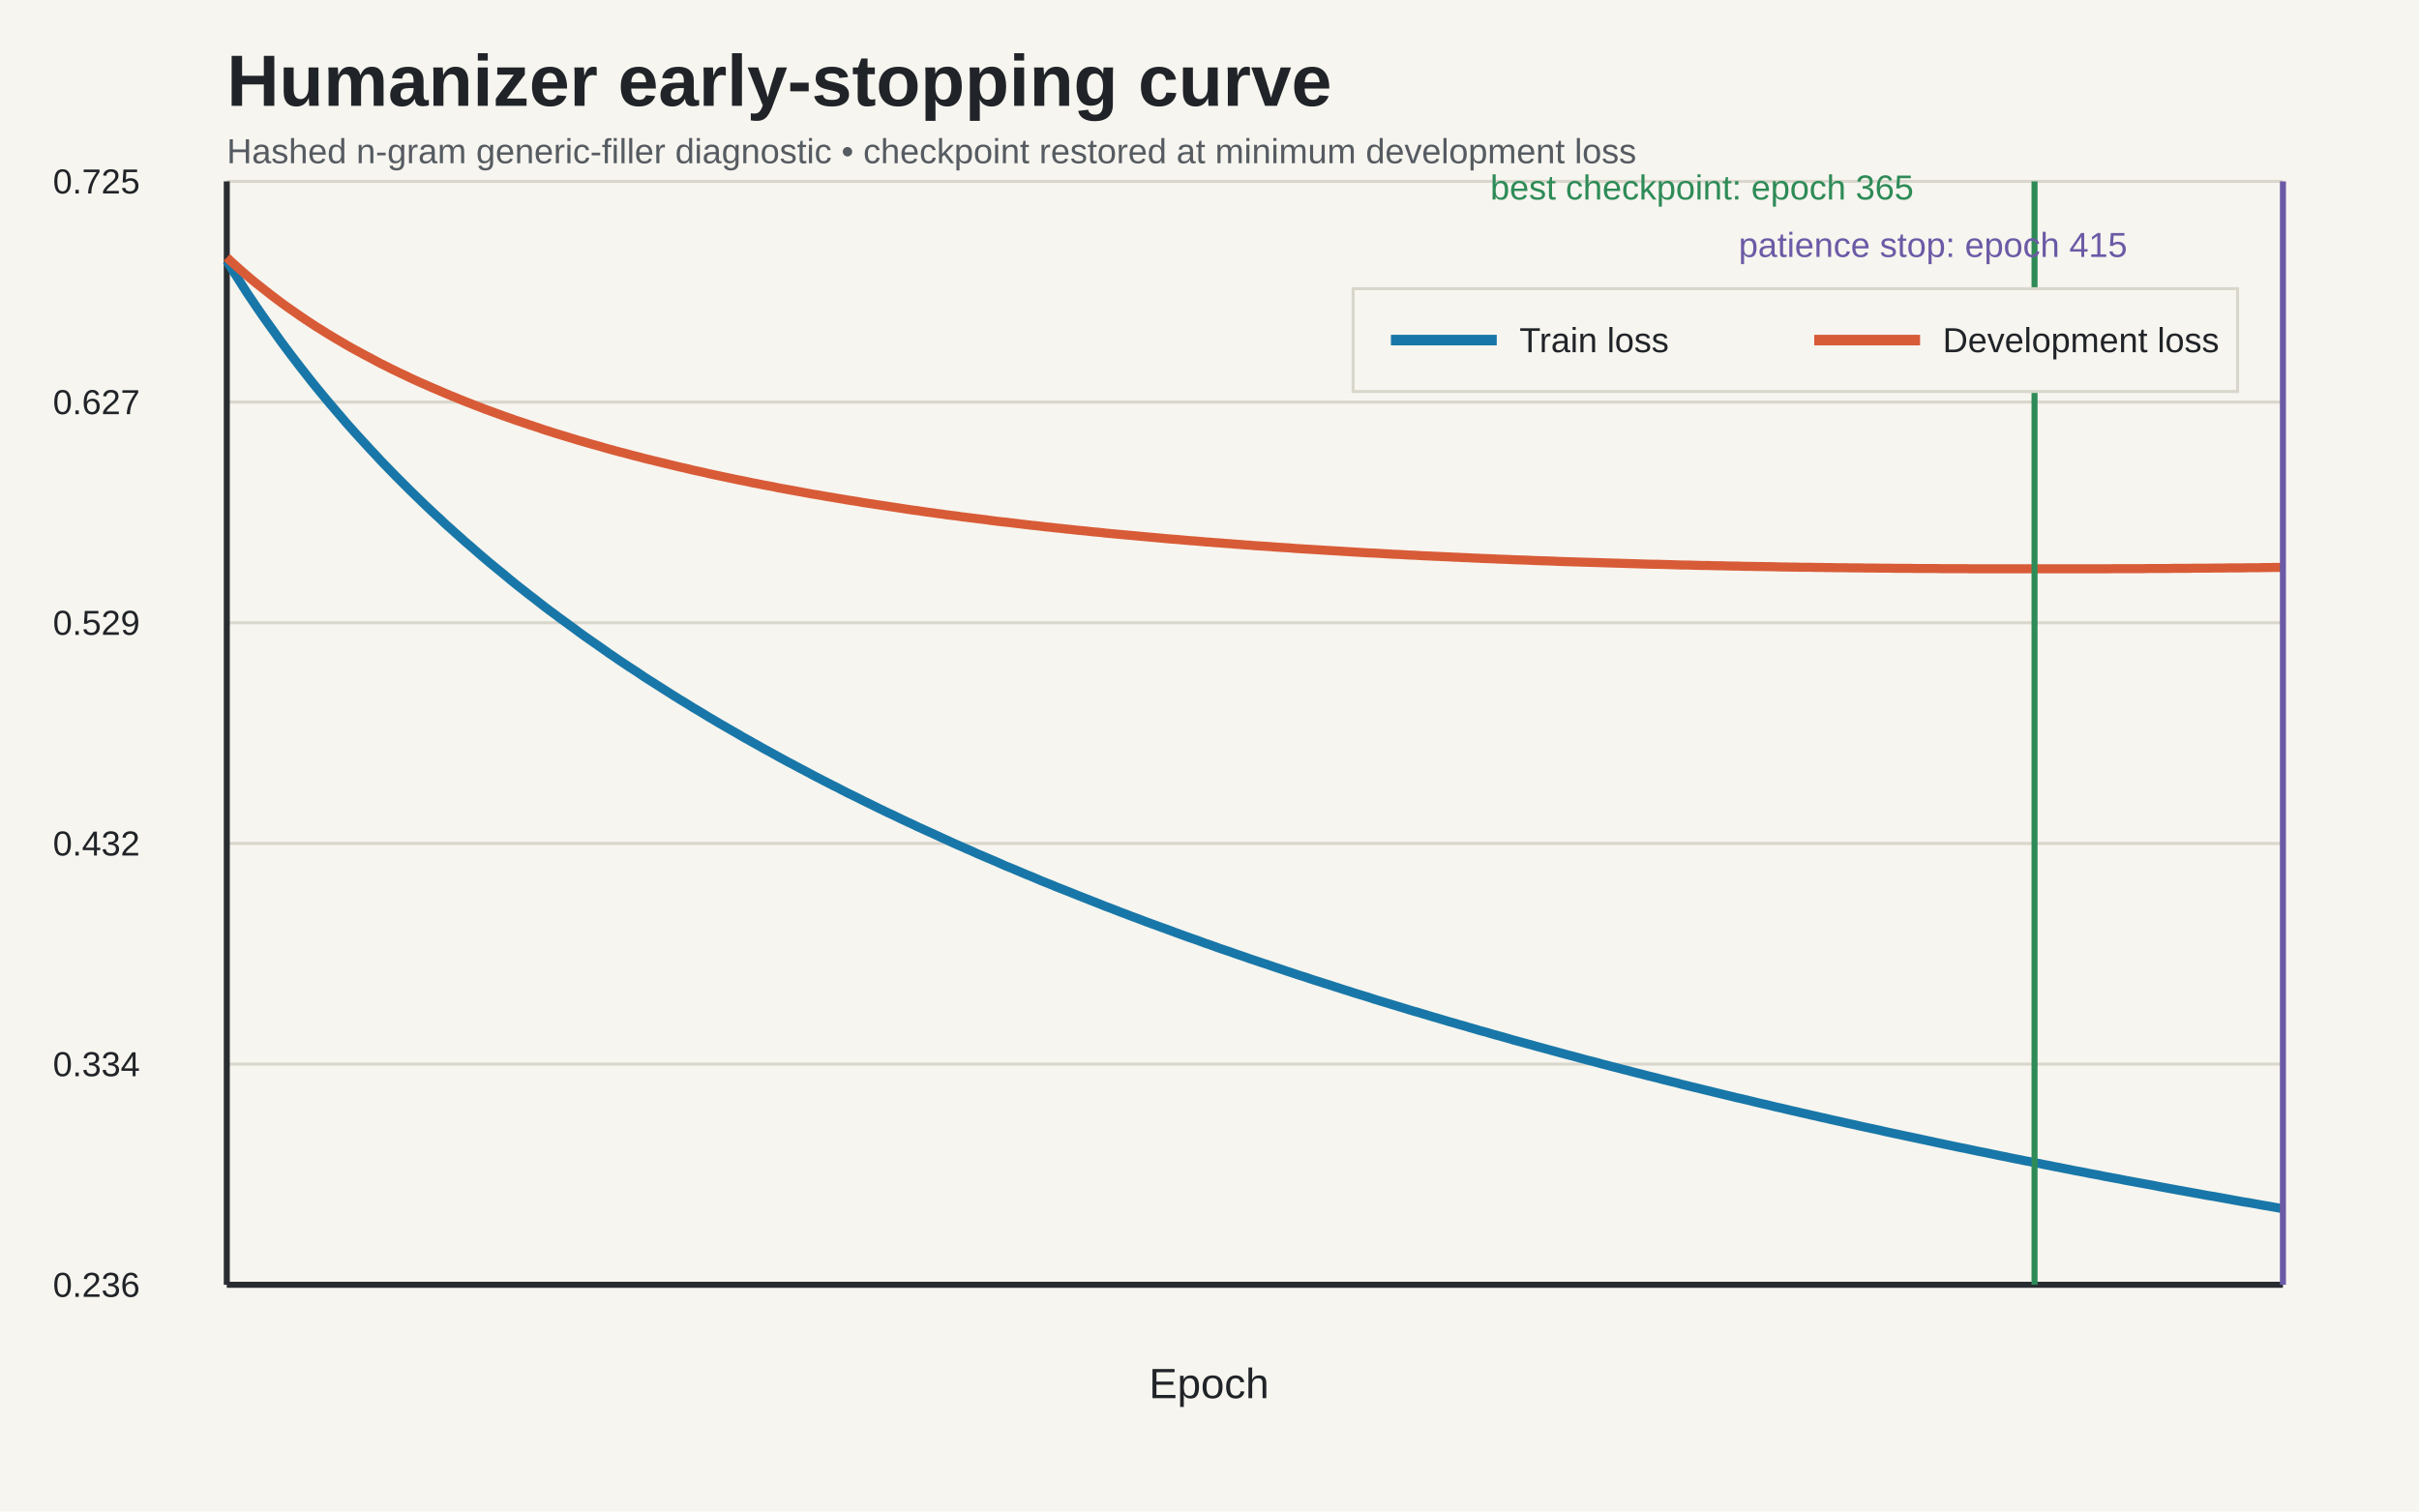
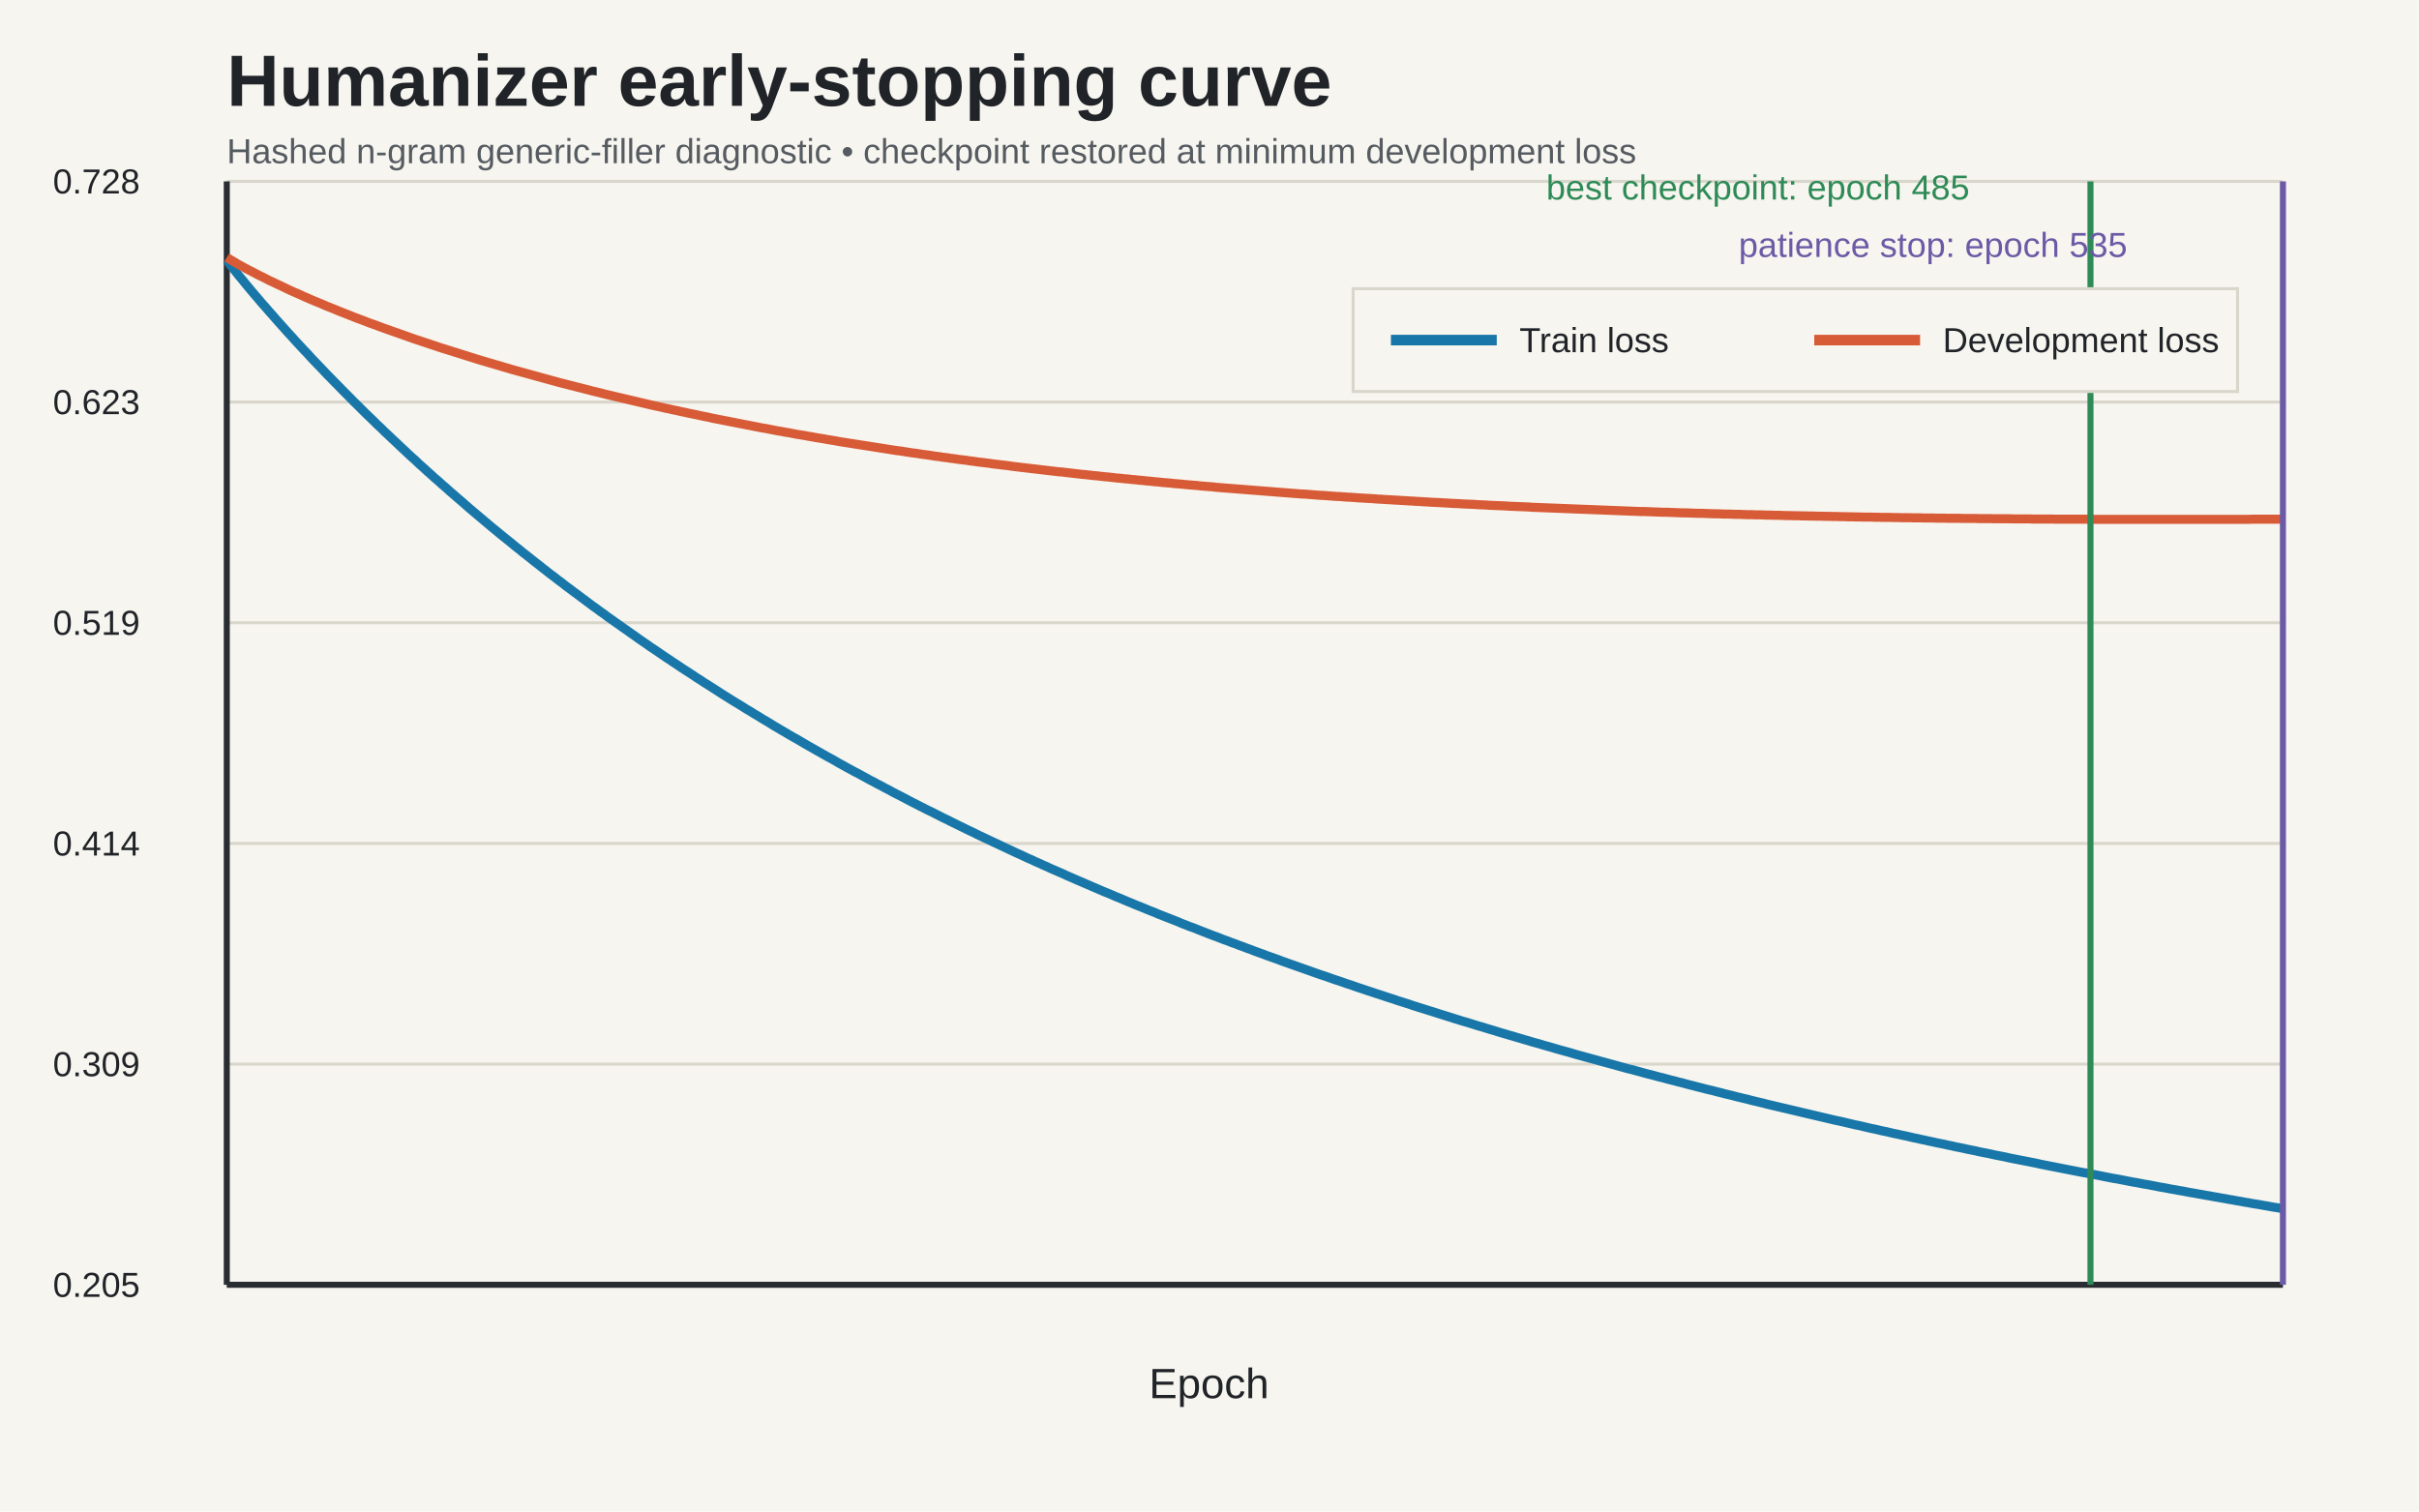
<svg xmlns="http://www.w3.org/2000/svg" width="1600" height="1000" viewBox="0 0 1600 1000">
  <rect width="100%" height="100%" fill="#F7F5EF" />
  <text x="150" y="70" font-family="Arial, sans-serif" font-size="48" font-weight="700" fill="#202428">Humanizer early-stopping curve</text>
  <text x="150" y="108" font-family="Arial, sans-serif" font-size="23" fill="#555B61">Hashed n-gram generic-filler diagnostic • checkpoint restored at minimum development loss</text>
  <line x1="150" y1="850.0" x2="1510" y2="850.0" stroke="#D9D6CC" stroke-width="2" />
-   <text x="35" y="858.0" font-family="Arial, sans-serif" font-size="23" fill="#202428">0.236</text>
+   <text x="35" y="858.0" font-family="Arial, sans-serif" font-size="23" fill="#202428">0.205</text>
  <line x1="150" y1="704.0" x2="1510" y2="704.0" stroke="#D9D6CC" stroke-width="2" />
-   <text x="35" y="712.0" font-family="Arial, sans-serif" font-size="23" fill="#202428">0.334</text>
+   <text x="35" y="712.0" font-family="Arial, sans-serif" font-size="23" fill="#202428">0.309</text>
  <line x1="150" y1="558.0" x2="1510" y2="558.0" stroke="#D9D6CC" stroke-width="2" />
-   <text x="35" y="566.0" font-family="Arial, sans-serif" font-size="23" fill="#202428">0.432</text>
+   <text x="35" y="566.0" font-family="Arial, sans-serif" font-size="23" fill="#202428">0.414</text>
  <line x1="150" y1="412.0" x2="1510" y2="412.0" stroke="#D9D6CC" stroke-width="2" />
-   <text x="35" y="420.0" font-family="Arial, sans-serif" font-size="23" fill="#202428">0.529</text>
+   <text x="35" y="420.0" font-family="Arial, sans-serif" font-size="23" fill="#202428">0.519</text>
  <line x1="150" y1="266.0" x2="1510" y2="266.0" stroke="#D9D6CC" stroke-width="2" />
-   <text x="35" y="274.0" font-family="Arial, sans-serif" font-size="23" fill="#202428">0.627</text>
+   <text x="35" y="274.0" font-family="Arial, sans-serif" font-size="23" fill="#202428">0.623</text>
  <line x1="150" y1="120.0" x2="1510" y2="120.0" stroke="#D9D6CC" stroke-width="2" />
-   <text x="35" y="128.0" font-family="Arial, sans-serif" font-size="23" fill="#202428">0.725</text>
+   <text x="35" y="128.0" font-family="Arial, sans-serif" font-size="23" fill="#202428">0.728</text>
  <line x1="150" y1="120" x2="150" y2="850" stroke="#292D32" stroke-width="4" />
  <line x1="150" y1="850" x2="1510" y2="850" stroke="#292D32" stroke-width="4" />
-   <polyline points="150.0,172.6 153.3,177.9 156.6,183.1 159.9,188.3 163.1,193.3 166.4,198.2 169.7,203.1 173.0,207.9 176.3,212.6 179.6,217.2 182.9,221.8 186.1,226.3 189.4,230.7 192.7,235.1 196.0,239.4 199.3,243.7 202.6,247.9 205.8,252.0 209.1,256.1 212.4,260.1 215.7,264.1 219.0,268.0 222.3,271.9 225.6,275.7 228.8,279.5 232.1,283.2 235.4,286.9 238.7,290.5 242.0,294.1 245.3,297.7 248.6,301.2 251.8,304.7 255.1,308.1 258.4,311.5 261.7,314.9 265.0,318.2 268.3,321.5 271.5,324.7 274.8,327.9 278.1,331.1 281.4,334.3 284.7,337.4 288.0,340.5 291.3,343.5 294.5,346.6 297.8,349.5 301.1,352.5 304.4,355.4 307.7,358.4 311.0,361.2 314.3,364.1 317.5,366.9 320.8,369.7 324.1,372.5 327.4,375.2 330.7,377.9 334.0,380.6 337.2,383.3 340.5,386.0 343.8,388.6 347.1,391.2 350.4,393.8 353.7,396.3 357.0,398.9 360.2,401.4 363.5,403.9 366.8,406.3 370.1,408.8 373.4,411.2 376.7,413.6 380.0,416.0 383.2,418.4 386.5,420.8 389.8,423.1 393.1,425.4 396.4,427.7 399.7,430.0 402.9,432.3 406.2,434.5 409.5,436.8 412.8,439.0 416.1,441.2 419.4,443.3 422.7,445.5 425.9,447.7 429.2,449.8 432.5,451.9 435.8,454.0 439.1,456.1 442.4,458.2 445.7,460.3 448.9,462.3 452.2,464.3 455.5,466.3 458.8,468.4 462.1,470.3 465.4,472.3 468.6,474.3 471.9,476.2 475.2,478.2 478.5,480.1 481.8,482.0 485.1,483.9 488.4,485.8 491.6,487.7 494.9,489.5 498.2,491.4 501.5,493.2 504.8,495.1 508.1,496.9 511.4,498.7 514.6,500.5 517.9,502.3 521.2,504.1 524.5,505.8 527.8,507.6 531.1,509.3 534.3,511.0 537.6,512.8 540.9,514.5 544.2,516.2 547.5,517.9 550.8,519.6 554.1,521.2 557.3,522.9 560.6,524.6 563.9,526.2 567.2,527.8 570.5,529.5 573.8,531.1 577.1,532.7 580.3,534.3 583.6,535.9 586.9,537.5 590.2,539.0 593.5,540.6 596.8,542.2 600.0,543.7 603.3,545.2 606.6,546.8 609.9,548.3 613.2,549.8 616.5,551.3 619.8,552.8 623.0,554.3 626.3,555.8 629.6,557.3 632.9,558.8 636.2,560.2 639.5,561.7 642.8,563.1 646.0,564.6 649.3,566.0 652.6,567.4 655.9,568.8 659.2,570.2 662.5,571.7 665.7,573.1 669.0,574.4 672.3,575.8 675.6,577.2 678.9,578.6 682.2,579.9 685.5,581.3 688.7,582.7 692.0,584.0 695.3,585.3 698.6,586.7 701.9,588.0 705.2,589.3 708.5,590.6 711.7,591.9 715.0,593.2 718.3,594.5 721.6,595.8 724.9,597.1 728.2,598.4 731.4,599.7 734.7,600.9 738.0,602.2 741.3,603.5 744.6,604.7 747.9,606.0 751.2,607.2 754.4,608.4 757.7,609.7 761.0,610.9 764.3,612.1 767.6,613.3 770.9,614.5 774.2,615.7 777.4,616.9 780.7,618.1 784.0,619.3 787.3,620.5 790.6,621.6 793.9,622.8 797.1,624.0 800.4,625.1 803.7,626.3 807.0,627.5 810.3,628.6 813.6,629.7 816.9,630.9 820.1,632.0 823.4,633.1 826.7,634.3 830.0,635.4 833.3,636.5 836.6,637.6 839.9,638.7 843.1,639.8 846.4,640.9 849.7,642.0 853.0,643.1 856.3,644.2 859.6,645.3 862.9,646.3 866.1,647.4 869.4,648.5 872.7,649.5 876.0,650.6 879.3,651.6 882.6,652.7 885.8,653.7 889.1,654.8 892.4,655.8 895.7,656.9 899.0,657.9 902.3,658.9 905.6,659.9 908.8,661.0 912.1,662.0 915.4,663.0 918.7,664.0 922.0,665.0 925.3,666.0 928.6,667.0 931.8,668.0 935.1,669.0 938.4,669.9 941.7,670.9 945.0,671.9 948.3,672.9 951.5,673.8 954.8,674.8 958.1,675.8 961.4,676.7 964.7,677.7 968.0,678.6 971.3,679.6 974.5,680.5 977.8,681.5 981.1,682.4 984.4,683.3 987.7,684.3 991.0,685.2 994.3,686.1 997.5,687.0 1000.8,688.0 1004.1,688.9 1007.4,689.8 1010.7,690.7 1014.0,691.6 1017.2,692.5 1020.5,693.4 1023.8,694.3 1027.1,695.2 1030.4,696.1 1033.7,697.0 1037.0,697.9 1040.2,698.7 1043.5,699.6 1046.8,700.5 1050.1,701.4 1053.4,702.2 1056.7,703.1 1060.0,704.0 1063.2,704.8 1066.5,705.7 1069.8,706.5 1073.1,707.4 1076.4,708.2 1079.7,709.1 1082.9,709.9 1086.2,710.7 1089.5,711.6 1092.8,712.4 1096.1,713.2 1099.4,714.1 1102.7,714.9 1105.9,715.7 1109.2,716.5 1112.5,717.4 1115.8,718.2 1119.1,719.0 1122.4,719.8 1125.7,720.6 1128.9,721.4 1132.2,722.2 1135.5,723.0 1138.8,723.8 1142.1,724.6 1145.4,725.4 1148.6,726.2 1151.9,726.9 1155.2,727.7 1158.5,728.5 1161.8,729.3 1165.1,730.1 1168.4,730.8 1171.6,731.6 1174.9,732.4 1178.2,733.1 1181.5,733.9 1184.8,734.7 1188.1,735.4 1191.4,736.2 1194.6,736.9 1197.9,737.7 1201.2,738.4 1204.5,739.2 1207.8,739.9 1211.1,740.7 1214.3,741.4 1217.6,742.1 1220.9,742.9 1224.2,743.6 1227.5,744.3 1230.8,745.1 1234.1,745.8 1237.3,746.5 1240.6,747.2 1243.9,747.9 1247.2,748.7 1250.5,749.4 1253.8,750.1 1257.1,750.8 1260.3,751.5 1263.6,752.2 1266.9,752.9 1270.2,753.6 1273.5,754.3 1276.8,755.0 1280.0,755.7 1283.3,756.4 1286.6,757.1 1289.9,757.8 1293.2,758.5 1296.5,759.2 1299.8,759.8 1303.0,760.5 1306.3,761.2 1309.6,761.9 1312.9,762.5 1316.2,763.2 1319.5,763.9 1322.8,764.6 1326.0,765.2 1329.3,765.9 1332.6,766.6 1335.9,767.2 1339.2,767.9 1342.5,768.5 1345.7,769.2 1349.0,769.8 1352.3,770.5 1355.6,771.1 1358.9,771.8 1362.2,772.4 1365.5,773.1 1368.7,773.7 1372.0,774.4 1375.3,775.0 1378.6,775.6 1381.9,776.3 1385.2,776.9 1388.5,777.5 1391.7,778.2 1395.0,778.8 1398.3,779.4 1401.6,780.0 1404.9,780.7 1408.2,781.3 1411.4,781.9 1414.7,782.5 1418.0,783.1 1421.3,783.7 1424.6,784.3 1427.9,785.0 1431.2,785.6 1434.4,786.2 1437.7,786.8 1441.0,787.4 1444.3,788.0 1447.6,788.6 1450.9,789.2 1454.2,789.8 1457.4,790.4 1460.7,791.0 1464.0,791.5 1467.3,792.1 1470.6,792.7 1473.9,793.3 1477.1,793.9 1480.4,794.5 1483.7,795.1 1487.0,795.6 1490.3,796.2 1493.6,796.8 1496.9,797.4 1500.1,797.9 1503.4,798.5 1506.7,799.1 1510.0,799.7" fill="none" stroke="#1877A8" stroke-width="6" stroke-linejoin="round" />
-   <polyline points="150.0,170.3 153.3,173.4 156.6,176.4 159.9,179.3 163.1,182.1 166.4,184.9 169.7,187.6 173.0,190.2 176.3,192.8 179.6,195.4 182.9,197.9 186.1,200.3 189.4,202.7 192.7,205.0 196.0,207.3 199.3,209.6 202.6,211.8 205.8,213.9 209.1,216.1 212.4,218.1 215.7,220.2 219.0,222.2 222.3,224.2 225.6,226.1 228.8,228.0 232.1,229.9 235.4,231.7 238.7,233.5 242.0,235.3 245.3,237.0 248.6,238.8 251.8,240.5 255.1,242.1 258.4,243.8 261.7,245.4 265.0,247.0 268.3,248.5 271.5,250.1 274.8,251.6 278.1,253.1 281.4,254.5 284.7,256.0 288.0,257.4 291.3,258.8 294.5,260.2 297.8,261.6 301.1,262.9 304.4,264.3 307.7,265.6 311.0,266.9 314.3,268.2 317.5,269.4 320.8,270.7 324.1,271.9 327.4,273.1 330.7,274.3 334.0,275.5 337.2,276.6 340.5,277.8 343.8,278.9 347.1,280.0 350.4,281.1 353.7,282.2 357.0,283.3 360.2,284.4 363.5,285.4 366.8,286.5 370.1,287.5 373.4,288.5 376.7,289.5 380.0,290.5 383.2,291.5 386.5,292.4 389.8,293.4 393.1,294.3 396.4,295.2 399.7,296.2 402.9,297.1 406.2,298.0 409.5,298.9 412.8,299.7 416.1,300.6 419.4,301.5 422.7,302.3 425.9,303.2 429.2,304.0 432.5,304.8 435.8,305.6 439.1,306.4 442.4,307.2 445.7,308.0 448.9,308.8 452.2,309.5 455.5,310.3 458.8,311.1 462.1,311.8 465.4,312.5 468.6,313.3 471.9,314.0 475.2,314.7 478.5,315.4 481.8,316.1 485.1,316.8 488.4,317.5 491.6,318.1 494.9,318.8 498.2,319.5 501.5,320.1 504.8,320.8 508.1,321.4 511.4,322.0 514.6,322.7 517.9,323.3 521.2,323.9 524.5,324.5 527.8,325.1 531.1,325.7 534.3,326.3 537.6,326.9 540.9,327.4 544.2,328.0 547.5,328.6 550.8,329.1 554.1,329.7 557.3,330.2 560.6,330.8 563.9,331.3 567.2,331.8 570.5,332.4 573.8,332.9 577.1,333.4 580.3,333.9 583.6,334.4 586.9,334.9 590.2,335.4 593.5,335.9 596.8,336.4 600.0,336.9 603.3,337.4 606.6,337.8 609.9,338.3 613.2,338.8 616.5,339.2 619.8,339.7 623.0,340.1 626.3,340.6 629.6,341.0 632.9,341.4 636.2,341.9 639.5,342.3 642.8,342.7 646.0,343.1 649.3,343.5 652.6,343.9 655.9,344.4 659.2,344.8 662.5,345.2 665.7,345.5 669.0,345.9 672.3,346.3 675.6,346.7 678.9,347.1 682.2,347.5 685.5,347.8 688.7,348.2 692.0,348.6 695.3,348.9 698.6,349.3 701.9,349.6 705.2,350.0 708.5,350.3 711.7,350.7 715.0,351.0 718.3,351.3 721.6,351.7 724.9,352.0 728.2,352.3 731.4,352.7 734.7,353.0 738.0,353.3 741.3,353.6 744.6,353.9 747.9,354.2 751.2,354.5 754.4,354.8 757.7,355.1 761.0,355.4 764.3,355.7 767.6,356.0 770.9,356.3 774.2,356.6 777.4,356.8 780.7,357.1 784.0,357.4 787.3,357.7 790.6,357.9 793.9,358.2 797.1,358.5 800.4,358.7 803.7,359.0 807.0,359.2 810.3,359.5 813.6,359.7 816.9,360.0 820.1,360.2 823.4,360.5 826.7,360.7 830.0,361.0 833.3,361.2 836.6,361.4 839.9,361.6 843.1,361.9 846.4,362.1 849.7,362.3 853.0,362.5 856.3,362.8 859.6,363.0 862.9,363.2 866.1,363.4 869.4,363.6 872.7,363.8 876.0,364.0 879.3,364.2 882.6,364.4 885.8,364.6 889.1,364.8 892.4,365.0 895.7,365.2 899.0,365.4 902.3,365.6 905.6,365.8 908.8,365.9 912.1,366.1 915.4,366.3 918.7,366.5 922.0,366.7 925.3,366.8 928.6,367.0 931.8,367.2 935.1,367.3 938.4,367.5 941.7,367.7 945.0,367.8 948.3,368.0 951.5,368.1 954.8,368.3 958.1,368.4 961.4,368.6 964.7,368.7 968.0,368.9 971.3,369.0 974.5,369.2 977.8,369.3 981.1,369.5 984.4,369.6 987.7,369.7 991.0,369.9 994.3,370.0 997.5,370.1 1000.8,370.3 1004.1,370.4 1007.4,370.5 1010.7,370.6 1014.0,370.8 1017.2,370.9 1020.5,371.0 1023.8,371.1 1027.1,371.2 1030.4,371.4 1033.7,371.5 1037.0,371.6 1040.2,371.7 1043.5,371.8 1046.8,371.9 1050.1,372.0 1053.4,372.1 1056.7,372.2 1060.0,372.3 1063.2,372.4 1066.5,372.5 1069.8,372.6 1073.1,372.7 1076.4,372.8 1079.7,372.9 1082.9,373.0 1086.2,373.1 1089.5,373.2 1092.8,373.3 1096.1,373.3 1099.4,373.4 1102.7,373.5 1105.9,373.6 1109.2,373.7 1112.5,373.8 1115.8,373.8 1119.1,373.9 1122.4,374.0 1125.7,374.1 1128.9,374.1 1132.2,374.2 1135.5,374.3 1138.8,374.3 1142.1,374.4 1145.4,374.5 1148.6,374.5 1151.9,374.6 1155.2,374.7 1158.5,374.7 1161.8,374.8 1165.1,374.8 1168.4,374.9 1171.6,374.9 1174.9,375.0 1178.2,375.1 1181.5,375.1 1184.8,375.2 1188.1,375.2 1191.4,375.3 1194.6,375.3 1197.9,375.3 1201.2,375.4 1204.5,375.4 1207.8,375.5 1211.1,375.5 1214.3,375.6 1217.6,375.6 1220.9,375.6 1224.2,375.7 1227.5,375.7 1230.8,375.7 1234.1,375.8 1237.3,375.8 1240.6,375.8 1243.9,375.9 1247.2,375.9 1250.5,375.9 1253.8,376.0 1257.1,376.0 1260.3,376.0 1263.6,376.0 1266.9,376.1 1270.2,376.1 1273.5,376.1 1276.8,376.1 1280.0,376.1 1283.3,376.2 1286.6,376.2 1289.9,376.2 1293.2,376.2 1296.5,376.2 1299.8,376.2 1303.0,376.3 1306.3,376.3 1309.6,376.3 1312.9,376.3 1316.2,376.3 1319.5,376.3 1322.8,376.3 1326.0,376.3 1329.3,376.3 1332.6,376.3 1335.9,376.3 1339.2,376.3 1342.5,376.3 1345.7,376.3 1349.0,376.3 1352.3,376.3 1355.6,376.3 1358.9,376.3 1362.2,376.3 1365.5,376.3 1368.7,376.3 1372.0,376.3 1375.3,376.3 1378.6,376.3 1381.9,376.3 1385.2,376.3 1388.5,376.3 1391.7,376.3 1395.0,376.3 1398.3,376.2 1401.6,376.2 1404.9,376.2 1408.2,376.2 1411.4,376.2 1414.7,376.2 1418.0,376.2 1421.3,376.1 1424.6,376.1 1427.9,376.1 1431.2,376.1 1434.4,376.1 1437.7,376.0 1441.0,376.0 1444.3,376.0 1447.6,376.0 1450.9,375.9 1454.2,375.9 1457.4,375.9 1460.7,375.9 1464.0,375.8 1467.3,375.8 1470.6,375.8 1473.9,375.7 1477.1,375.7 1480.4,375.7 1483.7,375.7 1487.0,375.6 1490.3,375.6 1493.6,375.6 1496.9,375.5 1500.1,375.5 1503.4,375.4 1506.7,375.4 1510.0,375.4" fill="none" stroke="#D85B37" stroke-width="6" stroke-linejoin="round" />
-   <line x1="1345.7" y1="120" x2="1345.7" y2="850" stroke="#2E8B57" stroke-width="4" />
-   <text x="985.7" y="132" font-family="Arial, sans-serif" font-size="23" fill="#2E8B57">best checkpoint: epoch 365</text>
+   <polyline points="150.0,172.1 152.5,175.5 155.1,178.7 157.6,181.9 160.2,185.0 162.7,188.1 165.3,191.2 167.8,194.2 170.4,197.2 172.9,200.2 175.5,203.1 178.0,206.0 180.6,208.9 183.1,211.8 185.7,214.7 188.2,217.5 190.7,220.3 193.3,223.1 195.8,225.9 198.4,228.7 200.9,231.4 203.5,234.1 206.0,236.9 208.6,239.6 211.1,242.2 213.7,244.9 216.2,247.6 218.8,250.2 221.3,252.8 223.9,255.4 226.4,258.0 229.0,260.6 231.5,263.1 234.0,265.7 236.6,268.2 239.1,270.7 241.7,273.3 244.2,275.7 246.8,278.2 249.3,280.7 251.9,283.1 254.4,285.6 257.0,288.0 259.5,290.4 262.1,292.8 264.6,295.2 267.2,297.6 269.7,300.0 272.2,302.3 274.8,304.6 277.3,307.0 279.9,309.3 282.4,311.6 285.0,313.9 287.5,316.2 290.1,318.4 292.6,320.7 295.2,322.9 297.7,325.2 300.3,327.4 302.8,329.6 305.4,331.8 307.9,334.0 310.4,336.2 313.0,338.4 315.5,340.5 318.1,342.7 320.6,344.8 323.2,347.0 325.7,349.1 328.3,351.2 330.8,353.3 333.4,355.4 335.9,357.4 338.5,359.5 341.0,361.6 343.6,363.6 346.1,365.7 348.7,367.7 351.2,369.7 353.7,371.7 356.3,373.7 358.8,375.7 361.4,377.7 363.9,379.7 366.5,381.6 369.0,383.6 371.6,385.5 374.1,387.5 376.7,389.4 379.2,391.3 381.8,393.2 384.3,395.1 386.9,397.0 389.4,398.9 391.9,400.8 394.5,402.6 397.0,404.5 399.6,406.3 402.1,408.2 404.7,410.0 407.2,411.8 409.8,413.6 412.3,415.4 414.9,417.2 417.4,419.0 420.0,420.8 422.5,422.6 425.1,424.4 427.6,426.1 430.1,427.9 432.7,429.6 435.2,431.3 437.8,433.1 440.3,434.8 442.9,436.5 445.4,438.2 448.0,439.9 450.5,441.6 453.1,443.3 455.6,444.9 458.2,446.6 460.7,448.3 463.3,449.9 465.8,451.6 468.4,453.2 470.9,454.8 473.4,456.4 476.0,458.1 478.5,459.7 481.1,461.3 483.6,462.9 486.2,464.5 488.7,466.0 491.3,467.6 493.8,469.2 496.4,470.7 498.9,472.3 501.5,473.8 504.0,475.4 506.6,476.9 509.1,478.4 511.6,480.0 514.2,481.5 516.7,483.0 519.3,484.5 521.8,486.0 524.4,487.5 526.9,488.9 529.5,490.4 532.0,491.9 534.6,493.4 537.1,494.8 539.7,496.3 542.2,497.7 544.8,499.2 547.3,500.6 549.9,502.0 552.4,503.4 554.9,504.9 557.5,506.3 560.0,507.7 562.6,509.1 565.1,510.5 567.7,511.8 570.2,513.2 572.8,514.6 575.3,516.0 577.9,517.3 580.4,518.7 583.0,520.0 585.5,521.4 588.1,522.7 590.6,524.1 593.1,525.4 595.7,526.7 598.2,528.0 600.8,529.4 603.3,530.7 605.9,532.0 608.4,533.3 611.0,534.6 613.5,535.9 616.1,537.1 618.6,538.4 621.2,539.7 623.7,541.0 626.3,542.2 628.8,543.5 631.3,544.7 633.9,546.0 636.4,547.2 639.0,548.5 641.5,549.7 644.1,550.9 646.6,552.2 649.2,553.4 651.7,554.6 654.3,555.8 656.8,557.0 659.4,558.2 661.9,559.4 664.5,560.6 667.0,561.8 669.6,563.0 672.1,564.2 674.6,565.3 677.2,566.5 679.7,567.7 682.3,568.8 684.8,570.0 687.4,571.1 689.9,572.3 692.5,573.4 695.0,574.6 697.6,575.7 700.1,576.8 702.7,577.9 705.2,579.1 707.8,580.2 710.3,581.3 712.8,582.4 715.4,583.5 717.9,584.6 720.5,585.7 723.0,586.8 725.6,587.9 728.1,589.0 730.7,590.1 733.2,591.1 735.8,592.2 738.3,593.3 740.9,594.3 743.4,595.4 746.0,596.5 748.5,597.5 751.0,598.6 753.6,599.6 756.1,600.6 758.7,601.7 761.2,602.7 763.8,603.7 766.3,604.8 768.9,605.8 771.4,606.8 774.0,607.8 776.5,608.8 779.1,609.8 781.6,610.9 784.2,611.9 786.7,612.9 789.3,613.8 791.8,614.8 794.3,615.8 796.9,616.8 799.4,617.8 802.0,618.8 804.5,619.7 807.1,620.7 809.6,621.7 812.2,622.6 814.7,623.6 817.3,624.5 819.8,625.5 822.4,626.4 824.9,627.4 827.5,628.3 830.0,629.3 832.5,630.2 835.1,631.1 837.6,632.1 840.2,633.0 842.7,633.9 845.3,634.8 847.8,635.8 850.4,636.7 852.9,637.6 855.5,638.5 858.0,639.4 860.6,640.3 863.1,641.2 865.7,642.1 868.2,643.0 870.7,643.9 873.3,644.8 875.8,645.6 878.4,646.5 880.9,647.4 883.5,648.3 886.0,649.1 888.6,650.0 891.1,650.9 893.7,651.7 896.2,652.6 898.8,653.5 901.3,654.3 903.9,655.2 906.4,656.0 909.0,656.9 911.5,657.7 914.0,658.5 916.6,659.4 919.1,660.2 921.7,661.0 924.2,661.9 926.8,662.7 929.3,663.5 931.9,664.3 934.4,665.2 937.0,666.0 939.5,666.8 942.1,667.6 944.6,668.4 947.2,669.2 949.7,670.0 952.2,670.8 954.8,671.6 957.3,672.4 959.9,673.2 962.4,674.0 965.0,674.8 967.5,675.6 970.1,676.3 972.6,677.1 975.2,677.9 977.7,678.7 980.3,679.4 982.8,680.2 985.4,681.0 987.9,681.7 990.4,682.5 993.0,683.3 995.5,684.0 998.1,684.8 1000.6,685.5 1003.2,686.3 1005.7,687.0 1008.3,687.8 1010.8,688.5 1013.4,689.3 1015.9,690.0 1018.5,690.7 1021.0,691.5 1023.6,692.2 1026.1,692.9 1028.7,693.7 1031.2,694.4 1033.7,695.1 1036.3,695.8 1038.8,696.5 1041.4,697.3 1043.9,698.0 1046.5,698.7 1049.0,699.4 1051.6,700.1 1054.1,700.8 1056.7,701.5 1059.2,702.2 1061.8,702.9 1064.3,703.6 1066.9,704.3 1069.4,705.0 1071.9,705.7 1074.5,706.4 1077.0,707.1 1079.6,707.7 1082.1,708.4 1084.7,709.1 1087.2,709.8 1089.8,710.5 1092.3,711.1 1094.9,711.8 1097.4,712.5 1100.0,713.1 1102.5,713.8 1105.1,714.5 1107.6,715.1 1110.1,715.8 1112.7,716.4 1115.2,717.1 1117.8,717.8 1120.3,718.4 1122.9,719.1 1125.4,719.7 1128.0,720.4 1130.5,721.0 1133.1,721.6 1135.6,722.3 1138.2,722.9 1140.7,723.6 1143.3,724.2 1145.8,724.8 1148.4,725.5 1150.9,726.1 1153.4,726.7 1156.0,727.3 1158.5,728.0 1161.1,728.6 1163.6,729.2 1166.2,729.8 1168.7,730.5 1171.3,731.1 1173.8,731.7 1176.4,732.3 1178.9,732.9 1181.5,733.5 1184.0,734.1 1186.6,734.7 1189.1,735.3 1191.6,735.9 1194.2,736.5 1196.7,737.1 1199.3,737.7 1201.8,738.3 1204.4,738.9 1206.9,739.5 1209.5,740.1 1212.0,740.7 1214.6,741.3 1217.1,741.8 1219.7,742.4 1222.2,743.0 1224.8,743.6 1227.3,744.2 1229.9,744.7 1232.4,745.3 1234.9,745.9 1237.5,746.5 1240.0,747.0 1242.6,747.6 1245.1,748.2 1247.7,748.7 1250.2,749.3 1252.8,749.9 1255.3,750.4 1257.9,751.0 1260.4,751.5 1263.0,752.1 1265.5,752.7 1268.1,753.2 1270.6,753.8 1273.1,754.3 1275.7,754.9 1278.2,755.4 1280.8,756.0 1283.3,756.5 1285.9,757.0 1288.4,757.6 1291.0,758.1 1293.5,758.7 1296.1,759.2 1298.6,759.7 1301.2,760.3 1303.7,760.8 1306.3,761.3 1308.8,761.9 1311.3,762.4 1313.9,762.9 1316.4,763.4 1319.0,764.0 1321.5,764.5 1324.1,765.0 1326.6,765.5 1329.2,766.1 1331.7,766.6 1334.3,767.1 1336.8,767.6 1339.4,768.1 1341.9,768.6 1344.5,769.1 1347.0,769.6 1349.6,770.2 1352.1,770.7 1354.6,771.2 1357.2,771.7 1359.7,772.2 1362.3,772.7 1364.8,773.2 1367.4,773.7 1369.9,774.2 1372.5,774.7 1375.0,775.2 1377.6,775.7 1380.1,776.1 1382.7,776.6 1385.2,777.1 1387.8,777.6 1390.3,778.1 1392.8,778.6 1395.4,779.1 1397.9,779.6 1400.5,780.0 1403.0,780.5 1405.6,781.0 1408.1,781.5 1410.7,782.0 1413.2,782.4 1415.8,782.9 1418.3,783.4 1420.9,783.8 1423.4,784.3 1426.0,784.8 1428.5,785.3 1431.0,785.7 1433.6,786.2 1436.1,786.7 1438.7,787.1 1441.2,787.6 1443.8,788.0 1446.3,788.5 1448.9,789.0 1451.4,789.4 1454.0,789.9 1456.5,790.3 1459.1,790.8 1461.6,791.2 1464.2,791.7 1466.7,792.1 1469.3,792.6 1471.8,793.0 1474.3,793.5 1476.9,793.9 1479.4,794.4 1482.0,794.8 1484.5,795.3 1487.1,795.7 1489.6,796.2 1492.2,796.6 1494.7,797.0 1497.3,797.5 1499.8,797.9 1502.4,798.4 1504.9,798.8 1507.5,799.2 1510.0,799.7" fill="none" stroke="#1877A8" stroke-width="6" stroke-linejoin="round" />
+   <polyline points="150.0,170.3 152.5,171.9 155.1,173.4 157.6,174.9 160.2,176.3 162.7,177.7 165.3,179.0 167.8,180.3 170.4,181.7 172.9,182.9 175.5,184.2 178.0,185.5 180.6,186.7 183.1,187.9 185.7,189.1 188.2,190.3 190.7,191.5 193.3,192.7 195.8,193.8 198.4,194.9 200.9,196.1 203.5,197.2 206.0,198.3 208.6,199.4 211.1,200.4 213.7,201.5 216.2,202.6 218.8,203.6 221.3,204.6 223.9,205.7 226.4,206.7 229.0,207.7 231.5,208.7 234.0,209.7 236.6,210.7 239.1,211.6 241.7,212.6 244.2,213.6 246.8,214.5 249.3,215.4 251.9,216.4 254.4,217.3 257.0,218.2 259.5,219.1 262.1,220.0 264.6,220.9 267.2,221.8 269.7,222.7 272.2,223.6 274.8,224.5 277.3,225.3 279.9,226.2 282.4,227.0 285.0,227.9 287.5,228.7 290.1,229.6 292.6,230.4 295.2,231.2 297.7,232.0 300.3,232.8 302.8,233.6 305.4,234.4 307.9,235.2 310.4,236.0 313.0,236.8 315.5,237.6 318.1,238.4 320.6,239.1 323.2,239.9 325.7,240.6 328.3,241.4 330.8,242.1 333.4,242.9 335.9,243.6 338.5,244.4 341.0,245.1 343.6,245.8 346.1,246.5 348.7,247.2 351.2,247.9 353.7,248.6 356.3,249.3 358.8,250.0 361.4,250.7 363.9,251.4 366.5,252.1 369.0,252.8 371.6,253.5 374.1,254.1 376.7,254.8 379.2,255.4 381.8,256.1 384.3,256.7 386.9,257.4 389.4,258.0 391.9,258.7 394.5,259.3 397.0,259.9 399.6,260.6 402.1,261.2 404.7,261.8 407.2,262.4 409.8,263.0 412.3,263.6 414.9,264.2 417.4,264.8 420.0,265.4 422.5,266.0 425.1,266.6 427.6,267.2 430.1,267.8 432.7,268.4 435.2,268.9 437.8,269.5 440.3,270.1 442.9,270.6 445.4,271.2 448.0,271.7 450.5,272.3 453.1,272.8 455.6,273.4 458.2,273.9 460.7,274.4 463.3,275.0 465.8,275.5 468.4,276.0 470.9,276.6 473.4,277.1 476.0,277.6 478.5,278.1 481.1,278.6 483.6,279.1 486.2,279.6 488.7,280.1 491.3,280.6 493.8,281.1 496.4,281.6 498.9,282.1 501.5,282.6 504.0,283.1 506.6,283.5 509.1,284.0 511.6,284.5 514.2,285.0 516.7,285.4 519.3,285.9 521.8,286.3 524.4,286.8 526.9,287.3 529.5,287.7 532.0,288.1 534.6,288.6 537.1,289.0 539.7,289.5 542.2,289.9 544.8,290.3 547.3,290.8 549.9,291.2 552.4,291.6 554.9,292.1 557.5,292.5 560.0,292.9 562.6,293.3 565.1,293.7 567.7,294.1 570.2,294.5 572.8,294.9 575.3,295.3 577.9,295.7 580.4,296.1 583.0,296.5 585.5,296.9 588.1,297.3 590.6,297.7 593.1,298.1 595.7,298.4 598.2,298.8 600.8,299.2 603.3,299.6 605.9,299.9 608.4,300.3 611.0,300.7 613.5,301.0 616.1,301.4 618.6,301.8 621.2,302.1 623.7,302.5 626.3,302.8 628.8,303.2 631.3,303.5 633.9,303.9 636.4,304.2 639.0,304.5 641.5,304.9 644.1,305.2 646.6,305.6 649.2,305.9 651.7,306.2 654.3,306.5 656.8,306.9 659.4,307.2 661.9,307.5 664.5,307.8 667.0,308.1 669.6,308.5 672.1,308.8 674.6,309.1 677.2,309.4 679.7,309.7 682.3,310.0 684.8,310.3 687.4,310.6 689.9,310.9 692.5,311.2 695.0,311.5 697.6,311.8 700.1,312.1 702.7,312.3 705.2,312.6 707.8,312.9 710.3,313.2 712.8,313.5 715.4,313.8 717.9,314.0 720.5,314.3 723.0,314.6 725.6,314.8 728.1,315.1 730.7,315.4 733.2,315.6 735.8,315.9 738.3,316.2 740.9,316.4 743.4,316.7 746.0,316.9 748.5,317.2 751.0,317.4 753.6,317.7 756.1,317.9 758.7,318.2 761.2,318.4 763.8,318.7 766.3,318.9 768.9,319.2 771.4,319.4 774.0,319.6 776.5,319.9 779.1,320.1 781.6,320.3 784.2,320.6 786.7,320.8 789.3,321.0 791.8,321.2 794.3,321.5 796.9,321.7 799.4,321.9 802.0,322.1 804.5,322.4 807.1,322.6 809.6,322.8 812.2,323.0 814.7,323.2 817.3,323.4 819.8,323.6 822.4,323.8 824.9,324.0 827.5,324.2 830.0,324.4 832.5,324.6 835.1,324.8 837.6,325.0 840.2,325.2 842.7,325.4 845.3,325.6 847.8,325.8 850.4,326.0 852.9,326.2 855.5,326.4 858.0,326.6 860.6,326.8 863.1,326.9 865.7,327.1 868.2,327.3 870.7,327.5 873.3,327.7 875.8,327.8 878.4,328.0 880.9,328.2 883.5,328.4 886.0,328.5 888.6,328.7 891.1,328.9 893.7,329.0 896.2,329.2 898.8,329.4 901.3,329.5 903.9,329.7 906.4,329.8 909.0,330.0 911.5,330.2 914.0,330.3 916.6,330.5 919.1,330.6 921.7,330.8 924.2,330.9 926.8,331.1 929.3,331.2 931.9,331.4 934.4,331.5 937.0,331.7 939.5,331.8 942.1,332.0 944.6,332.1 947.2,332.3 949.7,332.4 952.2,332.5 954.8,332.7 957.3,332.8 959.9,333.0 962.4,333.1 965.0,333.2 967.5,333.4 970.1,333.5 972.6,333.6 975.2,333.7 977.7,333.9 980.3,334.0 982.8,334.1 985.4,334.3 987.9,334.4 990.4,334.5 993.0,334.6 995.5,334.7 998.1,334.9 1000.6,335.0 1003.2,335.1 1005.7,335.2 1008.3,335.3 1010.8,335.4 1013.4,335.6 1015.9,335.7 1018.5,335.8 1021.0,335.9 1023.6,336.0 1026.1,336.1 1028.7,336.2 1031.2,336.3 1033.7,336.4 1036.3,336.5 1038.8,336.6 1041.4,336.7 1043.9,336.8 1046.5,336.9 1049.0,337.0 1051.6,337.1 1054.1,337.2 1056.7,337.3 1059.2,337.4 1061.8,337.5 1064.3,337.6 1066.9,337.7 1069.4,337.8 1071.9,337.9 1074.5,338.0 1077.0,338.1 1079.6,338.2 1082.1,338.3 1084.7,338.4 1087.2,338.4 1089.8,338.5 1092.3,338.6 1094.9,338.7 1097.4,338.8 1100.0,338.9 1102.5,338.9 1105.1,339.0 1107.6,339.1 1110.1,339.2 1112.7,339.3 1115.2,339.3 1117.8,339.4 1120.3,339.5 1122.9,339.6 1125.4,339.6 1128.0,339.7 1130.5,339.8 1133.1,339.9 1135.6,339.9 1138.2,340.0 1140.7,340.1 1143.3,340.1 1145.8,340.2 1148.4,340.3 1150.9,340.3 1153.4,340.4 1156.0,340.5 1158.5,340.5 1161.1,340.6 1163.6,340.6 1166.2,340.7 1168.7,340.8 1171.3,340.8 1173.8,340.9 1176.4,340.9 1178.9,341.0 1181.5,341.1 1184.0,341.1 1186.6,341.2 1189.1,341.2 1191.6,341.3 1194.2,341.3 1196.7,341.4 1199.3,341.4 1201.8,341.5 1204.4,341.5 1206.9,341.6 1209.5,341.6 1212.0,341.7 1214.6,341.7 1217.1,341.8 1219.7,341.8 1222.2,341.9 1224.8,341.9 1227.3,342.0 1229.9,342.0 1232.4,342.1 1234.9,342.1 1237.5,342.1 1240.0,342.2 1242.6,342.2 1245.1,342.3 1247.7,342.3 1250.2,342.3 1252.8,342.4 1255.3,342.4 1257.9,342.5 1260.4,342.5 1263.0,342.5 1265.5,342.6 1268.1,342.6 1270.6,342.6 1273.1,342.7 1275.7,342.7 1278.2,342.7 1280.8,342.8 1283.3,342.8 1285.9,342.8 1288.4,342.9 1291.0,342.9 1293.5,342.9 1296.1,342.9 1298.6,343.0 1301.2,343.0 1303.7,343.0 1306.3,343.0 1308.8,343.1 1311.3,343.1 1313.9,343.1 1316.4,343.1 1319.0,343.2 1321.5,343.2 1324.1,343.2 1326.6,343.2 1329.2,343.2 1331.7,343.3 1334.3,343.3 1336.8,343.3 1339.4,343.3 1341.9,343.3 1344.5,343.4 1347.0,343.4 1349.6,343.4 1352.1,343.4 1354.6,343.4 1357.2,343.4 1359.7,343.5 1362.3,343.5 1364.8,343.5 1367.4,343.5 1369.9,343.5 1372.5,343.5 1375.0,343.5 1377.6,343.5 1380.1,343.5 1382.7,343.6 1385.2,343.6 1387.8,343.6 1390.3,343.6 1392.8,343.6 1395.4,343.6 1397.9,343.6 1400.5,343.6 1403.0,343.6 1405.6,343.6 1408.1,343.6 1410.7,343.6 1413.2,343.6 1415.8,343.6 1418.3,343.6 1420.9,343.6 1423.4,343.6 1426.0,343.6 1428.5,343.6 1431.0,343.6 1433.6,343.6 1436.1,343.6 1438.7,343.6 1441.2,343.6 1443.8,343.6 1446.3,343.6 1448.9,343.6 1451.4,343.6 1454.0,343.6 1456.5,343.6 1459.1,343.6 1461.6,343.6 1464.2,343.6 1466.7,343.6 1469.3,343.6 1471.8,343.6 1474.3,343.6 1476.9,343.6 1479.4,343.6 1482.0,343.6 1484.5,343.6 1487.1,343.6 1489.6,343.5 1492.2,343.5 1494.7,343.5 1497.3,343.5 1499.8,343.5 1502.4,343.5 1504.9,343.5 1507.5,343.5 1510.0,343.5" fill="none" stroke="#D85B37" stroke-width="6" stroke-linejoin="round" />
+   <line x1="1382.7" y1="120" x2="1382.7" y2="850" stroke="#2E8B57" stroke-width="4" />
+   <text x="1022.7" y="132" font-family="Arial, sans-serif" font-size="23" fill="#2E8B57">best checkpoint: epoch 485</text>
  <line x1="1510.0" y1="120" x2="1510.0" y2="850" stroke="#6B5AA6" stroke-width="4" />
-   <text x="1150.0" y="170" font-family="Arial, sans-serif" font-size="23" fill="#6B5AA6">patience stop: epoch 415</text>
+   <text x="1150.0" y="170" font-family="Arial, sans-serif" font-size="23" fill="#6B5AA6">patience stop: epoch 535</text>
  <text x="760.0" y="925" font-family="Arial, sans-serif" font-size="28" fill="#202428">Epoch</text>
  <rect x="895" y="191" width="585" height="68" fill="#F7F5EF" stroke="#D9D6CC" stroke-width="2" />
  <line x1="920" y1="225" x2="990" y2="225" stroke="#1877A8" stroke-width="7" />
  <text x="1005" y="233" font-family="Arial, sans-serif" font-size="23" fill="#202428">Train loss</text>
  <line x1="1200" y1="225" x2="1270" y2="225" stroke="#D85B37" stroke-width="7" />
  <text x="1285" y="233" font-family="Arial, sans-serif" font-size="23" fill="#202428">Development loss</text>
</svg>
